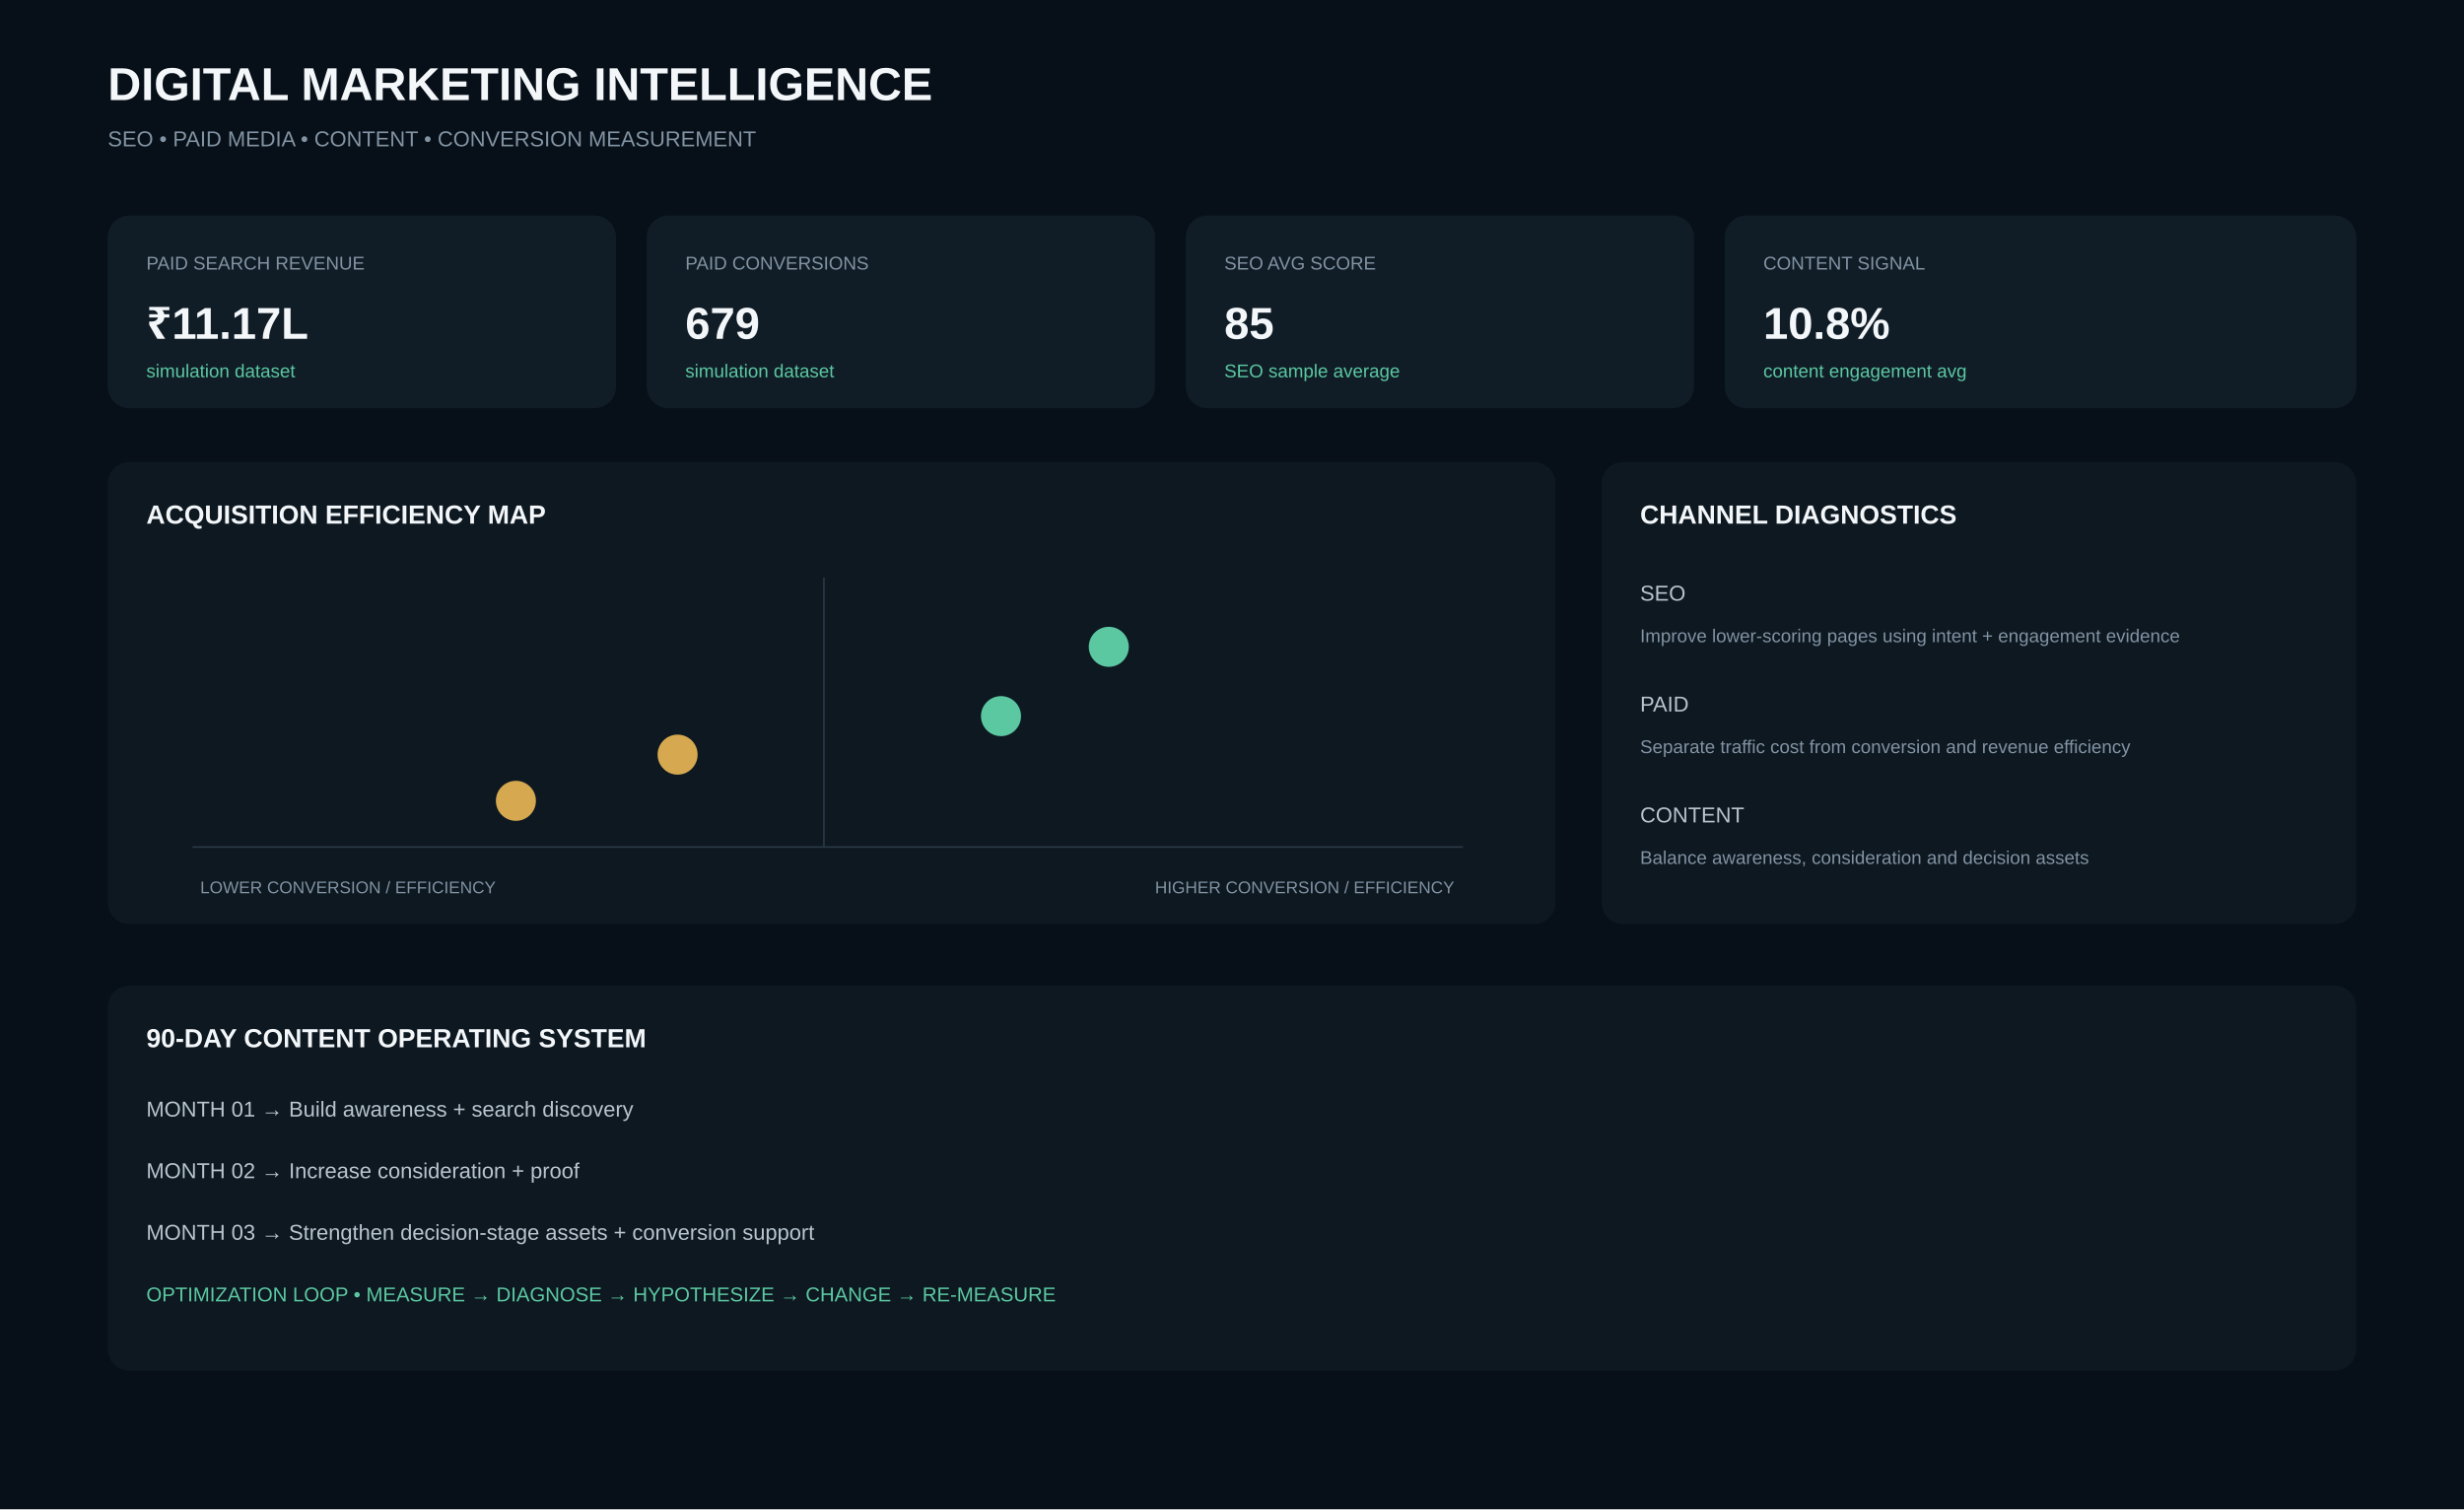
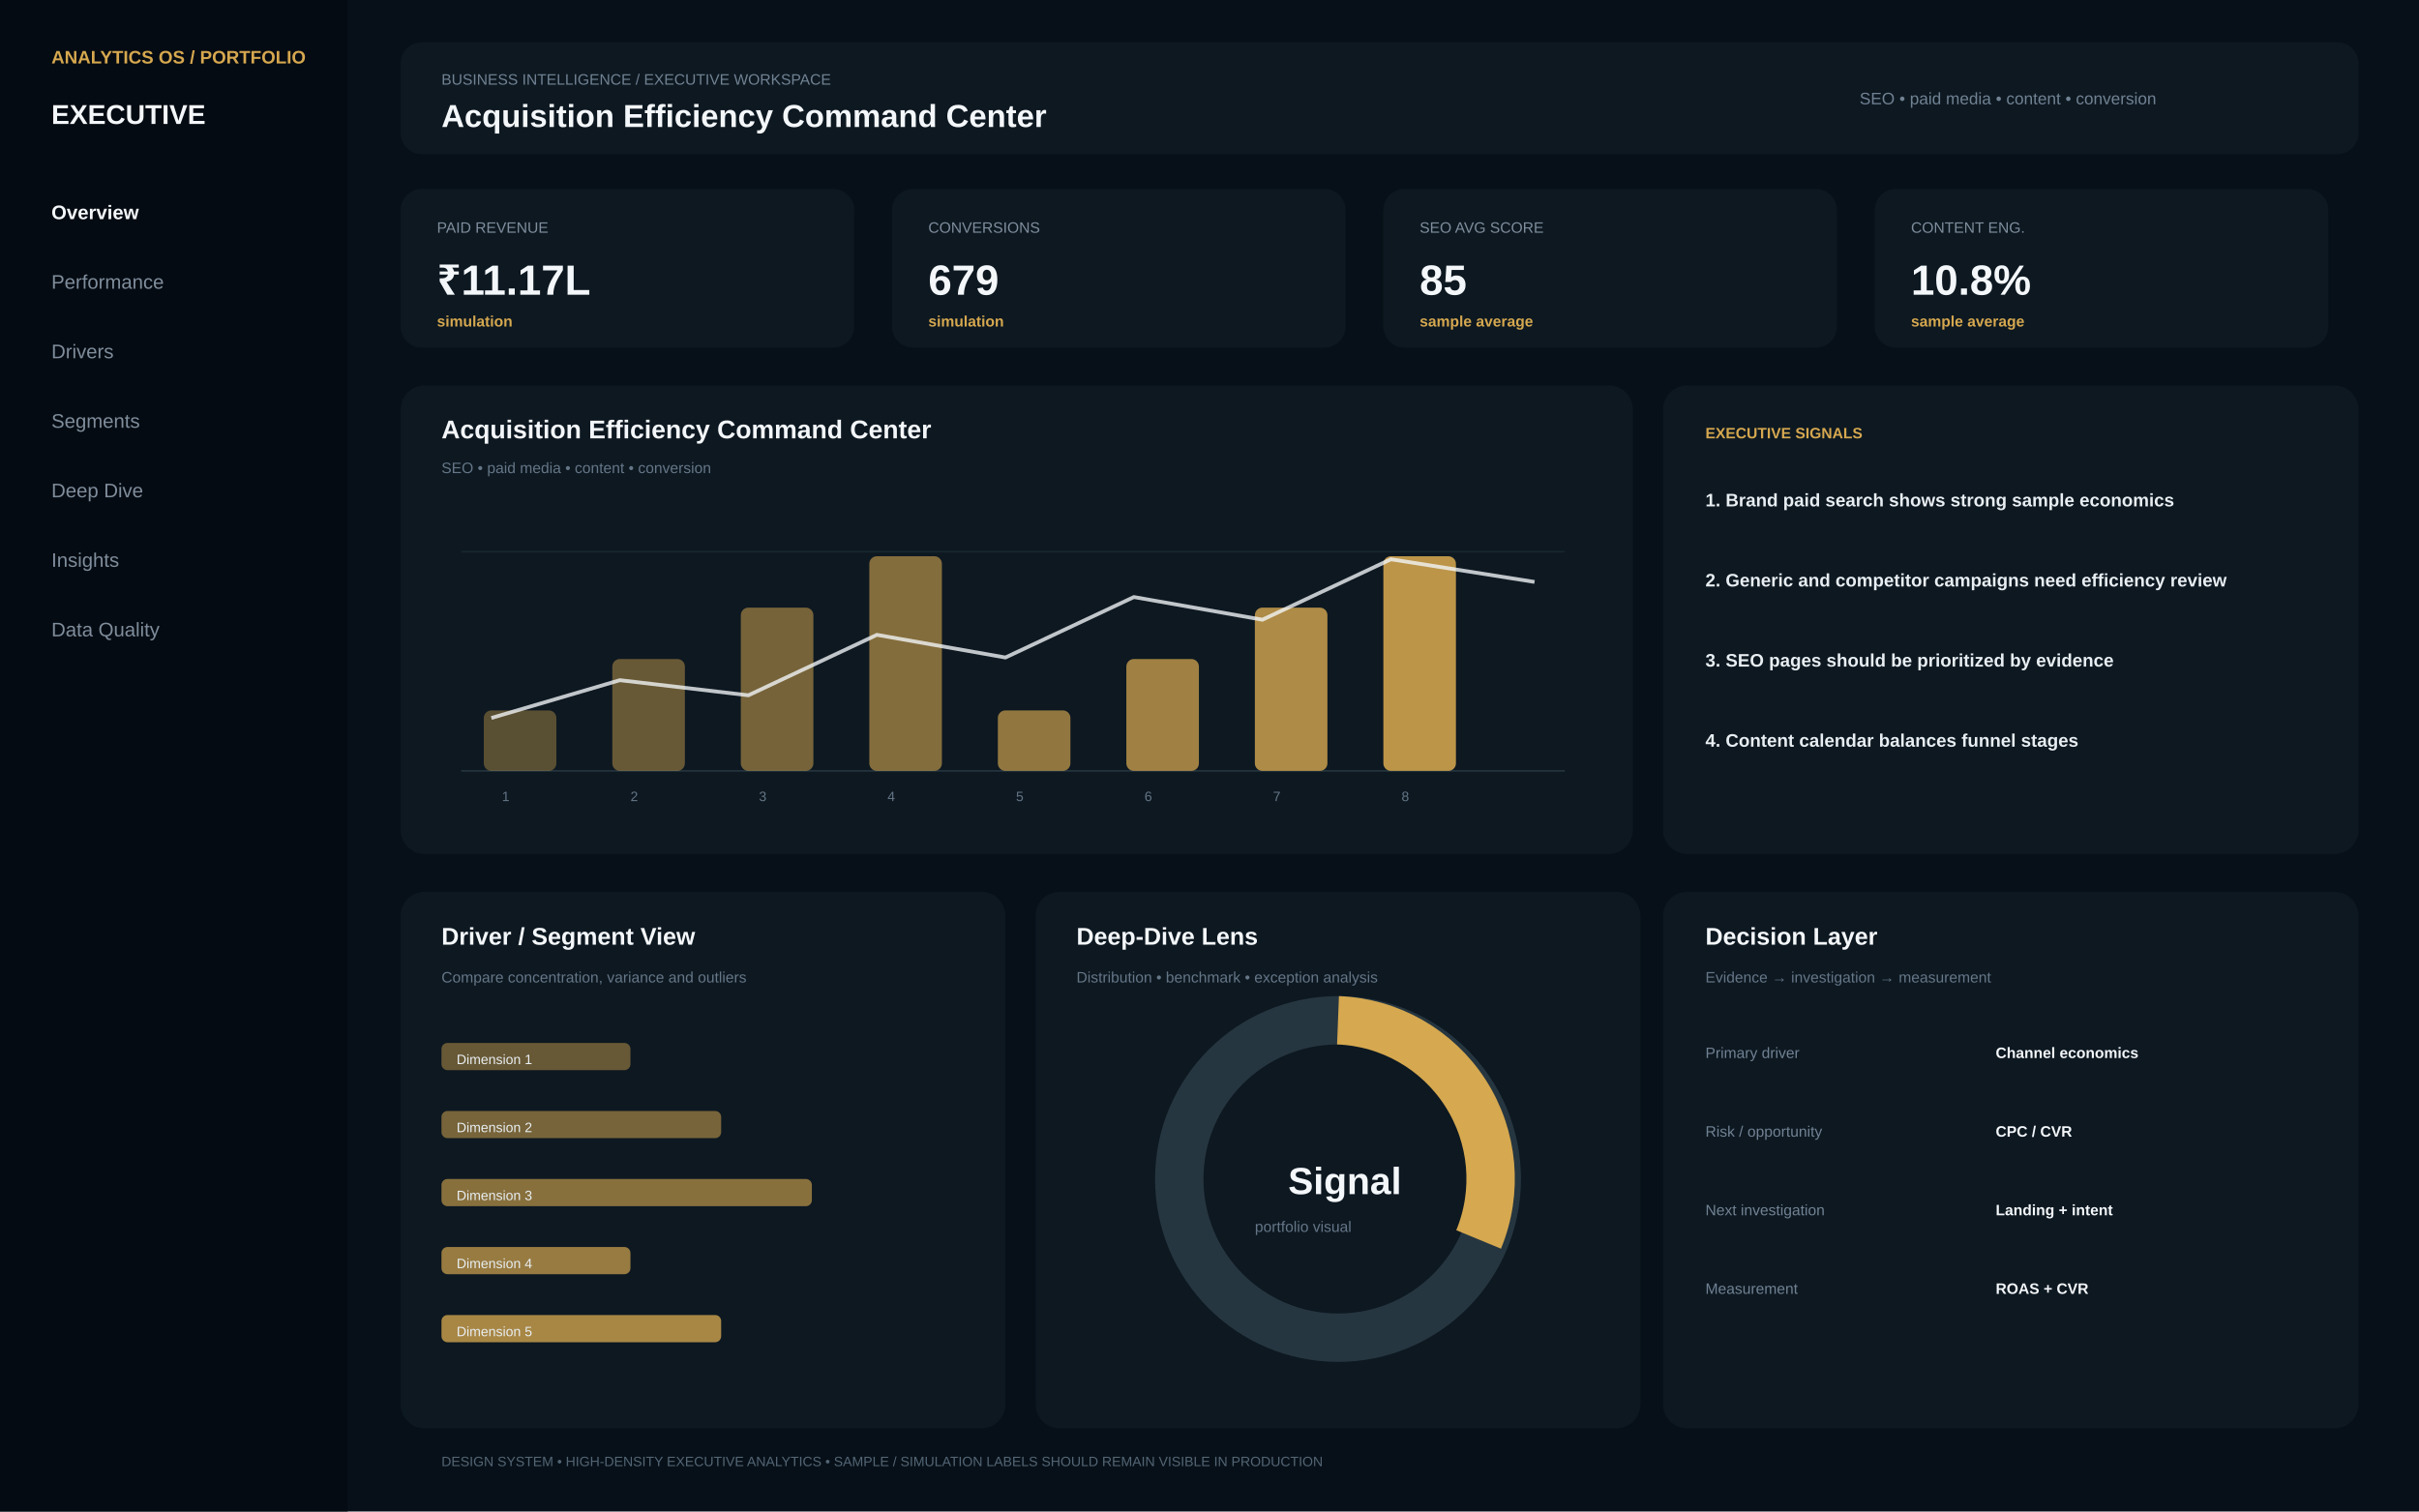
- <svg xmlns="http://www.w3.org/2000/svg" width="1600" height="980">
-   <rect width="1600" height="980" fill="#071018" />
+ <svg xmlns="http://www.w3.org/2000/svg" width="1600" height="1000" viewBox="0 0 1600 1000">
+   <rect width="1600" height="1000" fill="#071018" />
+   <rect width="230" height="1000" fill="#050B12" />
  <g font-family="Arial">
-     <text x="70" y="65" fill="#F4F7FA" font-size="30" font-weight="700">DIGITAL MARKETING INTELLIGENCE</text>
-     <text x="70" y="95" fill="#8293A3" font-size="14">SEO • PAID MEDIA • CONTENT • CONVERSION MEASUREMENT</text>
-     <g fill="#101D27">
-       <rect x="70" y="140" width="330" height="125" rx="14" />
-       <rect x="420" y="140" width="330" height="125" rx="14" />
-       <rect x="770" y="140" width="330" height="125" rx="14" />
-       <rect x="1120" y="140" width="410" height="125" rx="14" />
-     </g>
-     <g fill="#8293A3" font-size="12">
-       <text x="95" y="175">PAID SEARCH REVENUE</text>
-       <text x="445" y="175">PAID CONVERSIONS</text>
-       <text x="795" y="175">SEO AVG SCORE</text>
-       <text x="1145" y="175">CONTENT SIGNAL</text>
-     </g>
-     <g fill="#F4F7FA" font-size="29" font-weight="700">
-       <text x="95" y="220">₹11.17L</text>
-       <text x="445" y="220">679</text>
-       <text x="795" y="220">85</text>
-       <text x="1145" y="220">10.8%</text>
-     </g>
-     <g fill="#5CC8A1" font-size="12">
-       <text x="95" y="245">simulation dataset</text>
-       <text x="445" y="245">simulation dataset</text>
-       <text x="795" y="245">SEO sample average</text>
-       <text x="1145" y="245">content engagement avg</text>
-     </g>
-     <rect x="70" y="300" width="940" height="300" rx="14" fill="#0D1821" />
-     <text x="95" y="340" fill="#F4F7FA" font-size="17" font-weight="700">ACQUISITION EFFICIENCY MAP</text>
-     <line x1="125" y1="550" x2="950" y2="550" stroke="#2A3A46" />
-     <line x1="535" y1="375" x2="535" y2="550" stroke="#2A3A46" />
-     <circle cx="720" cy="420" r="13" fill="#5CC8A1" />
-     <circle cx="650" cy="465" r="13" fill="#5CC8A1" />
-     <circle cx="440" cy="490" r="13" fill="#D6A84F" />
-     <circle cx="335" cy="520" r="13" fill="#D6A84F" />
-     <text x="130" y="580" fill="#8293A3" font-size="11">LOWER CONVERSION / EFFICIENCY</text>
-     <text x="750" y="580" fill="#8293A3" font-size="11">HIGHER CONVERSION / EFFICIENCY</text>
-     <rect x="1040" y="300" width="490" height="300" rx="14" fill="#0D1821" />
-     <text x="1065" y="340" fill="#F4F7FA" font-size="17" font-weight="700">CHANNEL DIAGNOSTICS</text>
-     <text x="1065" y="390" fill="#B8C5CF" font-size="14">SEO</text>
-     <text x="1065" y="417" fill="#8293A3" font-size="12">Improve lower-scoring pages using intent + engagement evidence</text>
-     <text x="1065" y="462" fill="#B8C5CF" font-size="14">PAID</text>
-     <text x="1065" y="489" fill="#8293A3" font-size="12">Separate traffic cost from conversion and revenue efficiency</text>
-     <text x="1065" y="534" fill="#B8C5CF" font-size="14">CONTENT</text>
-     <text x="1065" y="561" fill="#8293A3" font-size="12">Balance awareness, consideration and decision assets</text>
-     <rect x="70" y="640" width="1460" height="250" rx="14" fill="#0D1821" />
-     <text x="95" y="680" fill="#F4F7FA" font-size="17" font-weight="700">90-DAY CONTENT OPERATING SYSTEM</text>
-     <text x="95" y="725" fill="#B8C5CF" font-size="14">MONTH 01  →  Build awareness + search discovery</text>
-     <text x="95" y="765" fill="#B8C5CF" font-size="14">MONTH 02  →  Increase consideration + proof</text>
-     <text x="95" y="805" fill="#B8C5CF" font-size="14">MONTH 03  →  Strengthen decision-stage assets + conversion support</text>
-     <text x="95" y="845" fill="#5CC8A1" font-size="13">OPTIMIZATION LOOP  •  MEASURE → DIAGNOSE → HYPOTHESIZE → CHANGE → RE-MEASURE</text>
+     <text x="34" y="42" fill="#D6A84F" font-size="12" font-weight="700">ANALYTICS OS / PORTFOLIO</text>
+     <text x="34" y="82" fill="#F4F7FA" font-size="18" font-weight="700">EXECUTIVE</text>
+     <text x="34" y="145" fill="#F4F7FA" font-size="13" font-weight="700">Overview</text>
+     <text x="34" y="191" fill="#7F8D9C" font-size="13">Performance</text>
+     <text x="34" y="237" fill="#7F8D9C" font-size="13">Drivers</text>
+     <text x="34" y="283" fill="#7F8D9C" font-size="13">Segments</text>
+     <text x="34" y="329" fill="#7F8D9C" font-size="13">Deep Dive</text>
+     <text x="34" y="375" fill="#7F8D9C" font-size="13">Insights</text>
+     <text x="34" y="421" fill="#7F8D9C" font-size="13">Data Quality</text>
+     <rect x="265" y="28" width="1295" height="74" rx="14" fill="#0D1821" />
+     <text x="292" y="56" fill="#718293" font-size="10">BUSINESS INTELLIGENCE / EXECUTIVE WORKSPACE</text>
+     <text x="292" y="84" fill="#F4F7FA" font-size="21" font-weight="700">Acquisition Efficiency Command Center</text>
+     <text x="1230" y="69" fill="#718293" font-size="11">SEO • paid media • content • conversion</text>
+     <rect x="265" y="125" width="300" height="105" rx="14" fill="#0D1821" />
+     <text x="289" y="154" fill="#7F8D9C" font-size="10">PAID REVENUE</text>
+     <text x="289" y="195" fill="#F4F7FA" font-size="28" font-weight="700">₹11.17L</text>
+     <text x="289" y="216" fill="#D6A84F" font-size="10" font-weight="700">simulation</text>
+     <rect x="590" y="125" width="300" height="105" rx="14" fill="#0D1821" />
+     <text x="614" y="154" fill="#7F8D9C" font-size="10">CONVERSIONS</text>
+     <text x="614" y="195" fill="#F4F7FA" font-size="28" font-weight="700">679</text>
+     <text x="614" y="216" fill="#D6A84F" font-size="10" font-weight="700">simulation</text>
+     <rect x="915" y="125" width="300" height="105" rx="14" fill="#0D1821" />
+     <text x="939" y="154" fill="#7F8D9C" font-size="10">SEO AVG SCORE</text>
+     <text x="939" y="195" fill="#F4F7FA" font-size="28" font-weight="700">85</text>
+     <text x="939" y="216" fill="#D6A84F" font-size="10" font-weight="700">sample average</text>
+     <rect x="1240" y="125" width="300" height="105" rx="14" fill="#0D1821" />
+     <text x="1264" y="154" fill="#7F8D9C" font-size="10">CONTENT ENG.</text>
+     <text x="1264" y="195" fill="#F4F7FA" font-size="28" font-weight="700">10.8%</text>
+     <text x="1264" y="216" fill="#D6A84F" font-size="10" font-weight="700">sample average</text>
+     <rect x="265" y="255" width="815" height="310" rx="16" fill="#0D1821" />
+     <text x="292" y="290" fill="#F4F7FA" font-size="17" font-weight="700">Acquisition Efficiency Command Center</text>
+     <text x="292" y="313" fill="#657687" font-size="10">SEO • paid media • content • conversion</text>
+     <line x1="305" y1="510" x2="1035" y2="510" stroke="#263640" />
+     <line x1="305" y1="365" x2="1035" y2="365" stroke="#18262F" />
+     <rect x="320" y="470" width="48" height="40" rx="5" fill="#D6A84F" opacity="0.38" />
+     <text x="332" y="530" fill="#647586" font-size="9">1</text>
+     <rect x="405" y="436" width="48" height="74" rx="5" fill="#D6A84F" opacity="0.45" />
+     <text x="417" y="530" fill="#647586" font-size="9">2</text>
+     <rect x="490" y="402" width="48" height="108" rx="5" fill="#D6A84F" opacity="0.52" />
+     <text x="502" y="530" fill="#647586" font-size="9">3</text>
+     <rect x="575" y="368" width="48" height="142" rx="5" fill="#D6A84F" opacity="0.59" />
+     <text x="587" y="530" fill="#647586" font-size="9">4</text>
+     <rect x="660" y="470" width="48" height="40" rx="5" fill="#D6A84F" opacity="0.66" />
+     <text x="672" y="530" fill="#647586" font-size="9">5</text>
+     <rect x="745" y="436" width="48" height="74" rx="5" fill="#D6A84F" opacity="0.73" />
+     <text x="757" y="530" fill="#647586" font-size="9">6</text>
+     <rect x="830" y="402" width="48" height="108" rx="5" fill="#D6A84F" opacity="0.8" />
+     <text x="842" y="530" fill="#647586" font-size="9">7</text>
+     <rect x="915" y="368" width="48" height="142" rx="5" fill="#D6A84F" opacity="0.87" />
+     <text x="927" y="530" fill="#647586" font-size="9">8</text>
+     <polyline points="325,475 410,450 495,460 580,420 665,435 750,395 835,410 920,370 1015,385" fill="none" stroke="#F4F7FA" stroke-width="2.5" opacity=".78" />
+     <rect x="1100" y="255" width="460" height="310" rx="16" fill="#0D1821" />
+     <text x="1128" y="290" fill="#D6A84F" font-size="10" font-weight="700">EXECUTIVE SIGNALS</text>
+     <text x="1128" y="335" fill="#E8EEF2" font-size="12" font-weight="600">1. Brand paid search shows strong sample economics</text>
+     <text x="1128" y="388" fill="#E8EEF2" font-size="12" font-weight="600">2. Generic and competitor campaigns need efficiency review</text>
+     <text x="1128" y="441" fill="#E8EEF2" font-size="12" font-weight="600">3. SEO pages should be prioritized by evidence</text>
+     <text x="1128" y="494" fill="#E8EEF2" font-size="12" font-weight="600">4. Content calendar balances funnel stages</text>
+     <rect x="265" y="590" width="400" height="355" rx="16" fill="#0D1821" />
+     <text x="292" y="625" fill="#F4F7FA" font-size="16" font-weight="700">Driver / Segment View</text>
+     <text x="292" y="650" fill="#657687" font-size="10">Compare concentration, variance and outliers</text>
+     <rect x="292" y="690" width="125" height="18" rx="4" fill="#D6A84F" opacity="0.45" />
+     <text x="302" y="704" fill="#E8EEF2" font-size="9">Dimension 1</text>
+     <rect x="292" y="735" width="185" height="18" rx="4" fill="#D6A84F" opacity="0.53" />
+     <text x="302" y="749" fill="#E8EEF2" font-size="9">Dimension 2</text>
+     <rect x="292" y="780" width="245" height="18" rx="4" fill="#D6A84F" opacity="0.61" />
+     <text x="302" y="794" fill="#E8EEF2" font-size="9">Dimension 3</text>
+     <rect x="292" y="825" width="125" height="18" rx="4" fill="#D6A84F" opacity="0.69" />
+     <text x="302" y="839" fill="#E8EEF2" font-size="9">Dimension 4</text>
+     <rect x="292" y="870" width="185" height="18" rx="4" fill="#D6A84F" opacity="0.77" />
+     <text x="302" y="884" fill="#E8EEF2" font-size="9">Dimension 5</text>
+     <rect x="685" y="590" width="400" height="355" rx="16" fill="#0D1821" />
+     <text x="712" y="625" fill="#F4F7FA" font-size="16" font-weight="700">Deep-Dive Lens</text>
+     <text x="712" y="650" fill="#657687" font-size="10">Distribution • benchmark • exception analysis</text>
+     <circle cx="885" cy="780" r="105" fill="none" stroke="#263640" stroke-width="32" />
+     <path d="M885 675 A105 105 0 0 1 978 820" fill="none" stroke="#D6A84F" stroke-width="32" />
+     <text x="852" y="790" fill="#F4F7FA" font-size="25" font-weight="700">Signal</text>
+     <text x="830" y="815" fill="#657687" font-size="10">portfolio visual</text>
+     <rect x="1100" y="590" width="460" height="355" rx="16" fill="#0D1821" />
+     <text x="1128" y="625" fill="#F4F7FA" font-size="16" font-weight="700">Decision Layer</text>
+     <text x="1128" y="650" fill="#657687" font-size="10">Evidence → investigation → measurement</text>
+     <text x="1128" y="700" fill="#718293" font-size="10">Primary driver</text>
+     <text x="1320" y="700" fill="#F4F7FA" font-size="10" font-weight="600">Channel economics</text>
+     <text x="1128" y="752" fill="#718293" font-size="10">Risk / opportunity</text>
+     <text x="1320" y="752" fill="#F4F7FA" font-size="10" font-weight="600">CPC / CVR</text>
+     <text x="1128" y="804" fill="#718293" font-size="10">Next investigation</text>
+     <text x="1320" y="804" fill="#F4F7FA" font-size="10" font-weight="600">Landing + intent</text>
+     <text x="1128" y="856" fill="#718293" font-size="10">Measurement</text>
+     <text x="1320" y="856" fill="#F4F7FA" font-size="10" font-weight="600">ROAS + CVR</text>
+     <text x="292" y="970" fill="#536575" font-size="9">DESIGN SYSTEM • HIGH-DENSITY EXECUTIVE ANALYTICS • SAMPLE / SIMULATION LABELS SHOULD REMAIN VISIBLE IN PRODUCTION</text>
  </g>
</svg>
